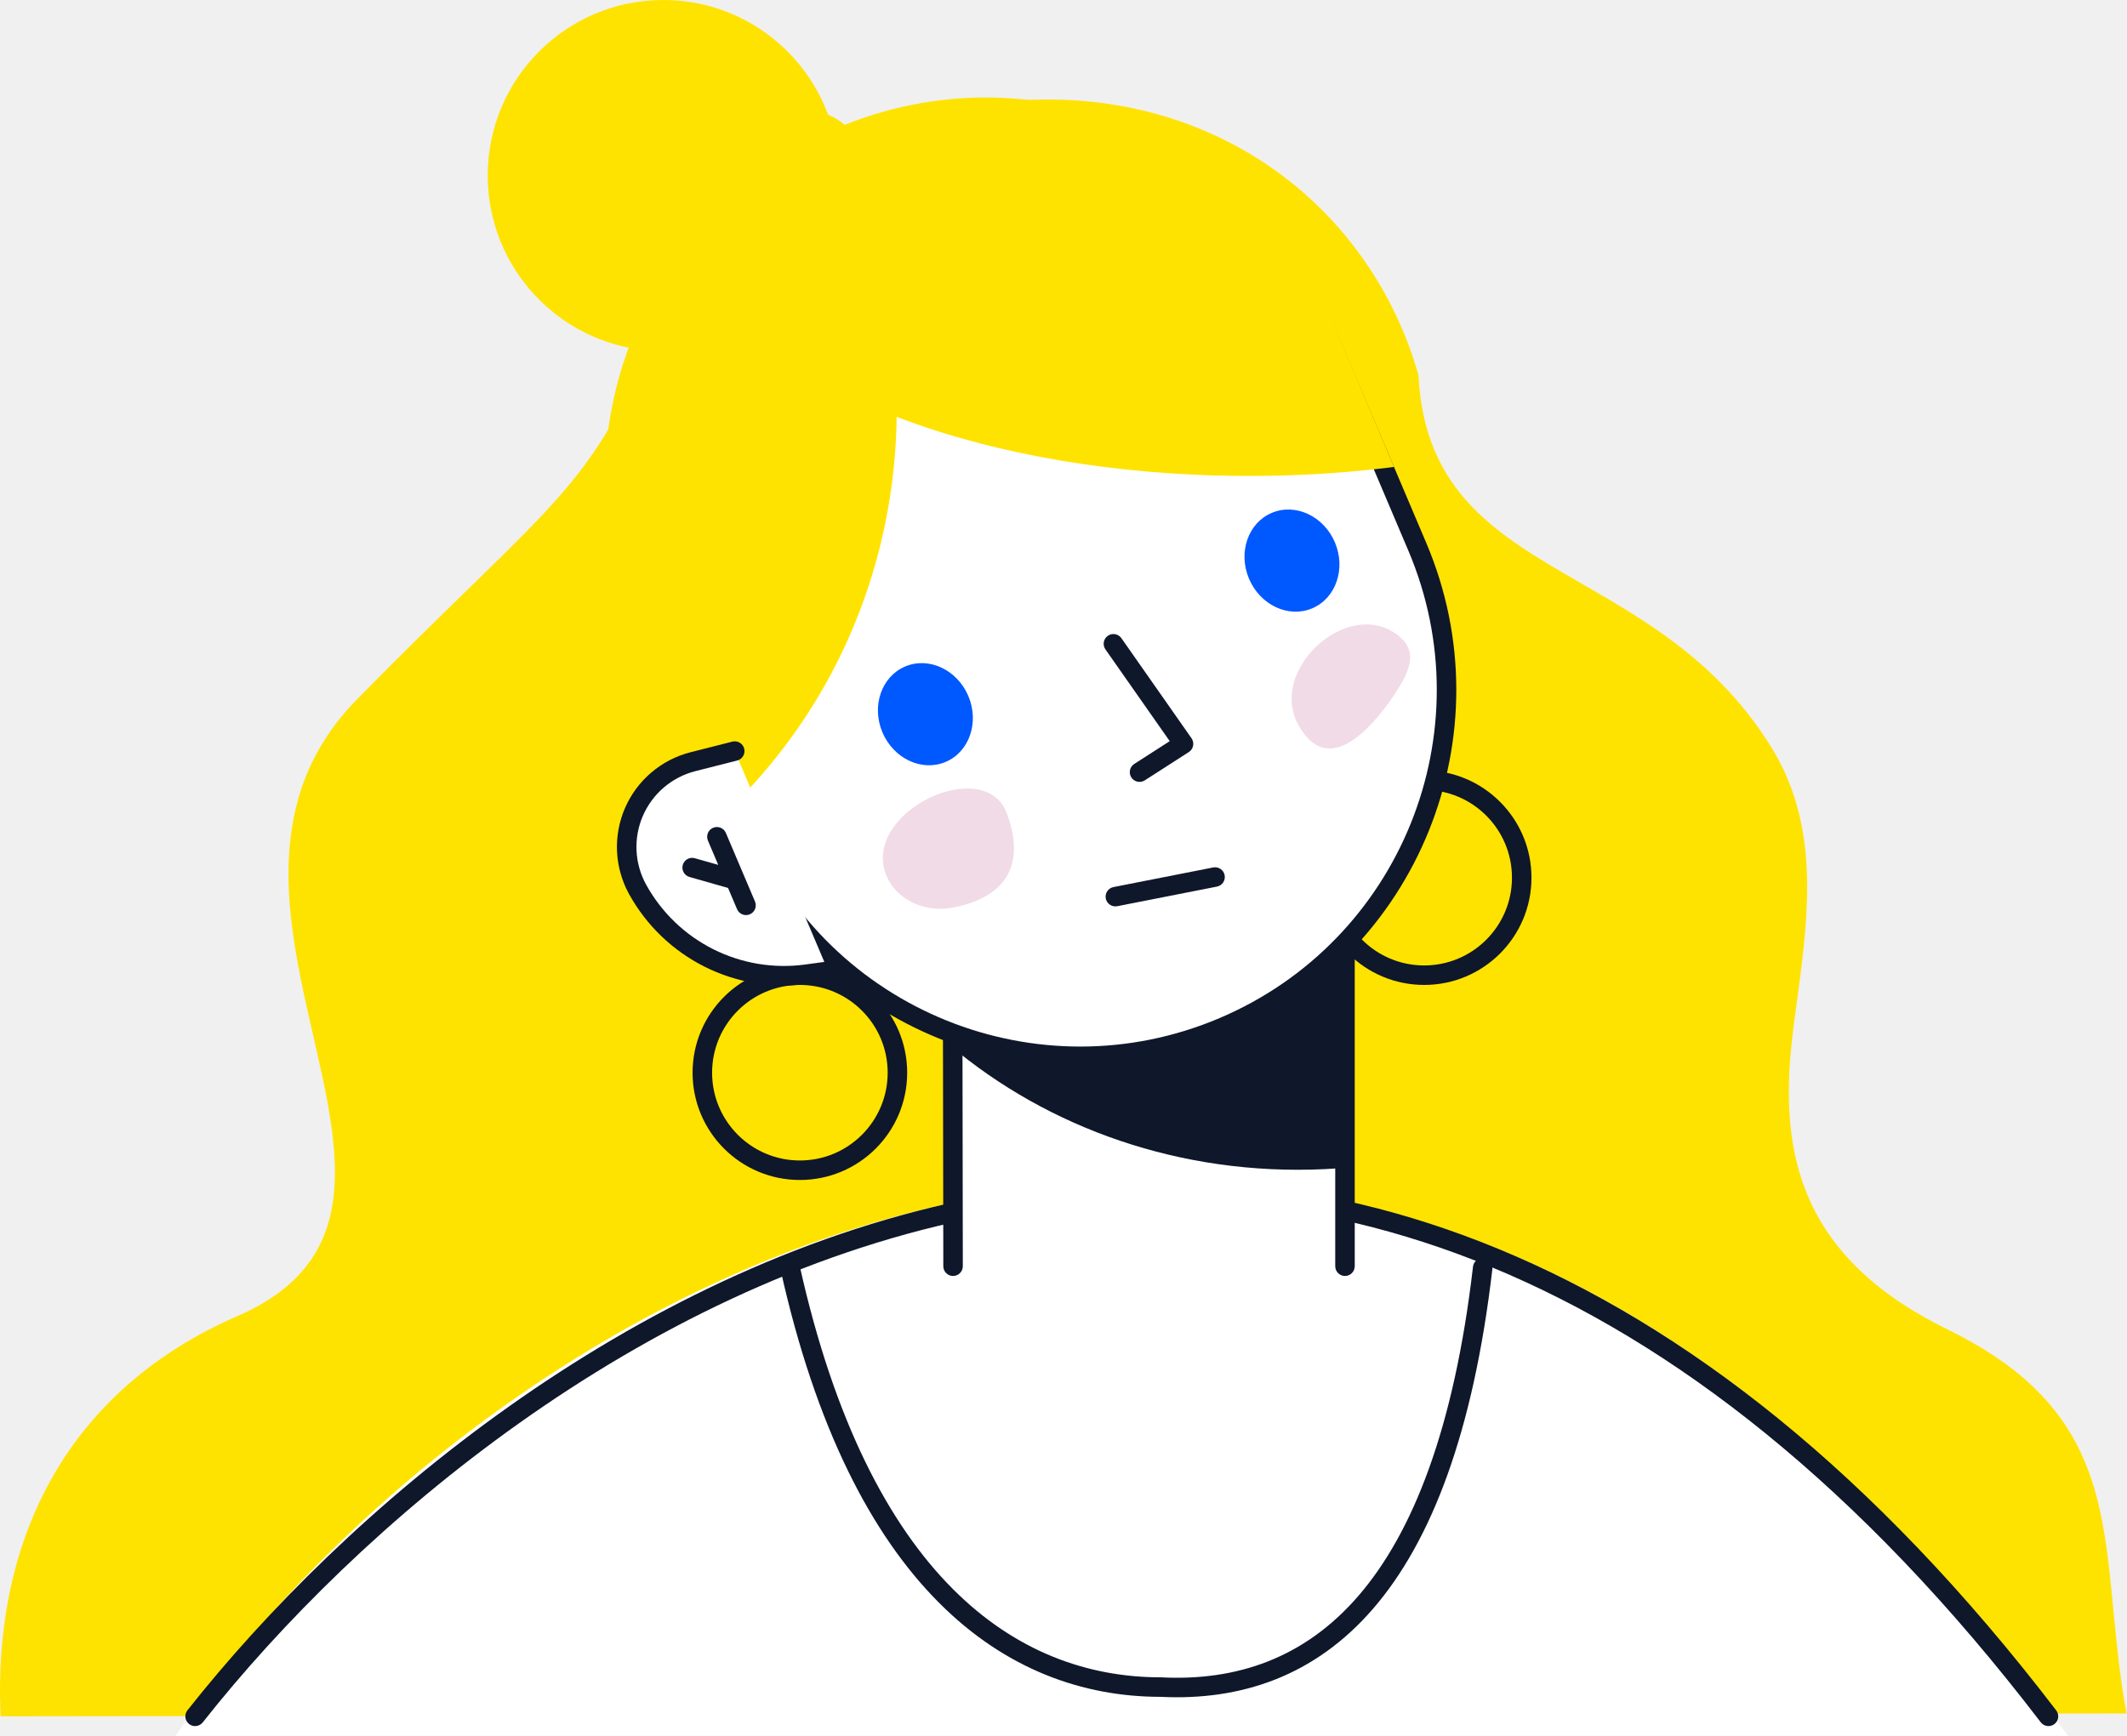
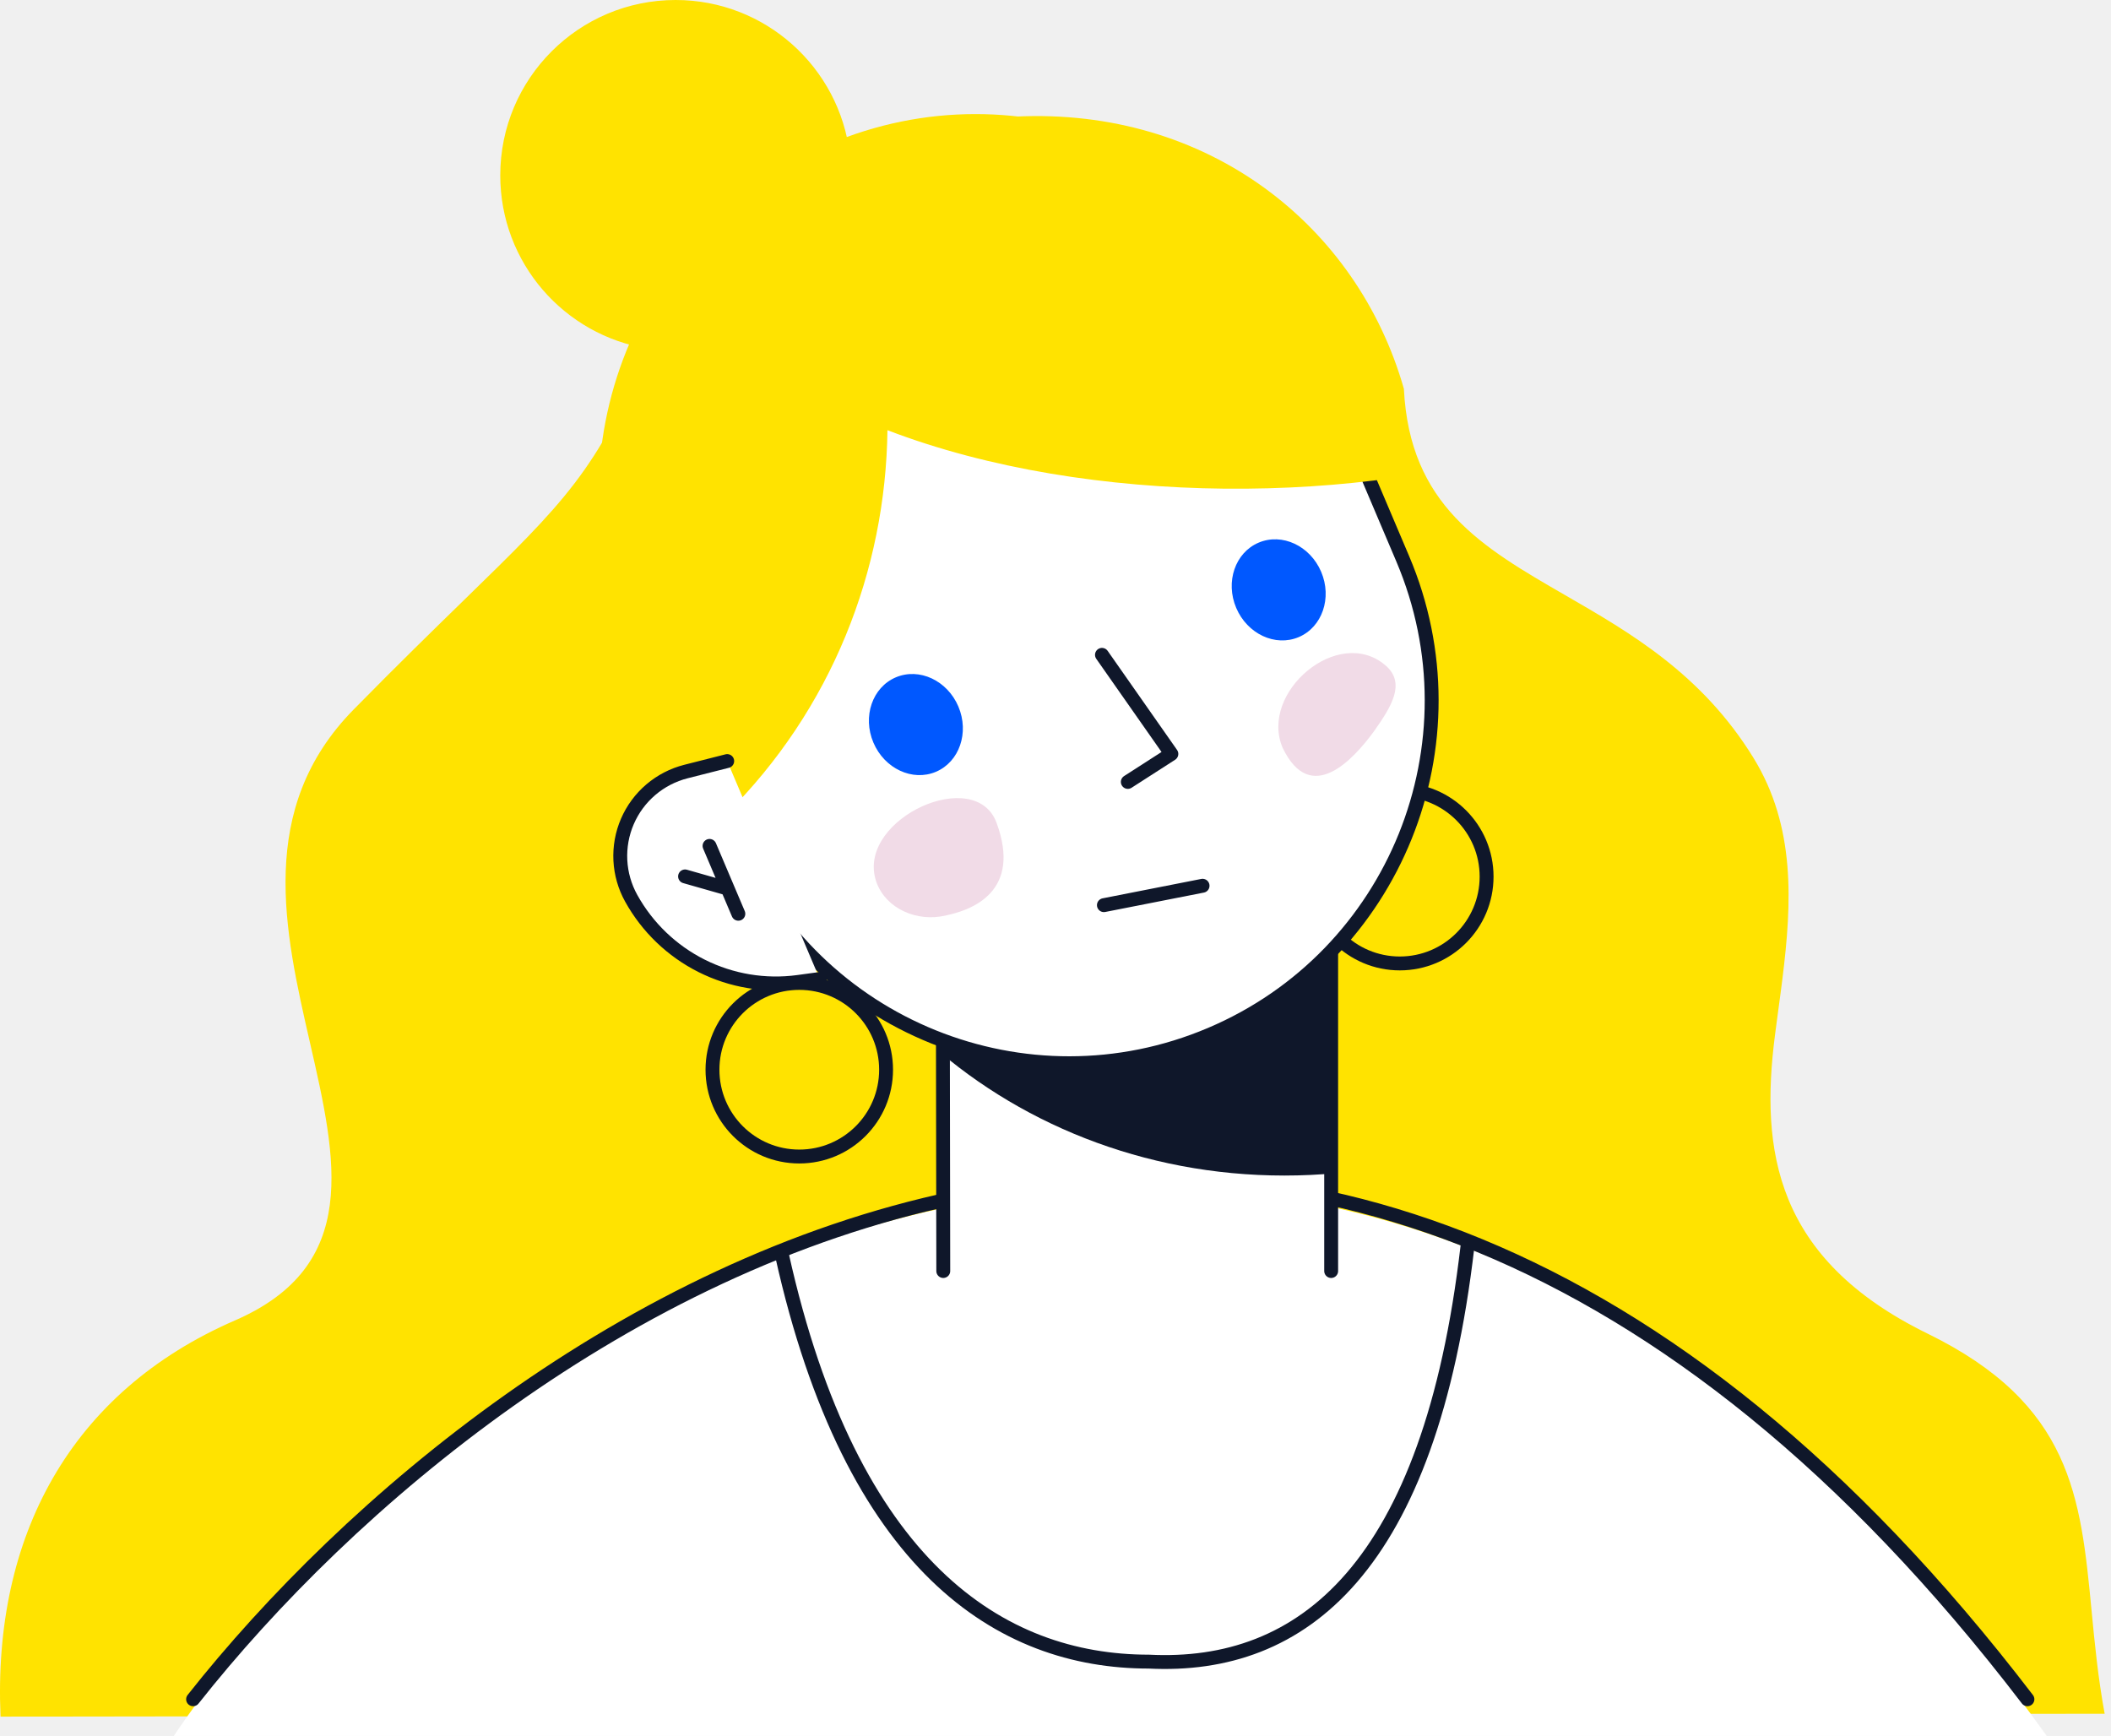
- <svg xmlns="http://www.w3.org/2000/svg" width="245" height="200" viewBox="0 0 245 200" fill="none">
-   <path fill-rule="evenodd" clip-rule="evenodd" d="M74.621 40.372C64.286 39.469 56.18 30.794 56.18 20.225C56.18 9.055 65.235 0 76.404 0C85.109 0 92.53 5.5 95.381 13.214C96.99 13.927 98.136 14.838 98.264 16.222C103.775 13.485 110.301 11.916 118.166 11.529C140.559 10.423 157.967 24.174 163.386 43.209C164.06 56.787 172.486 61.648 182.169 67.235C189.737 71.601 198.073 76.411 204.076 86.172C209.002 94.183 208.539 103.059 207.441 111.876L207.252 113.346C207.166 113.999 207.078 114.652 206.99 115.304C206.914 115.873 206.838 116.44 206.763 117.007L206.572 118.465C204.858 131.806 206.548 144.473 224.336 153.175C241.114 161.385 242.146 172.137 243.423 185.431C243.787 189.22 244.17 193.215 244.944 197.417L0.064 197.753C-0.859 176.73 8.233 159.943 27.34 151.642C42.016 145.265 39.2 132.964 36.074 119.308C33.095 106.296 29.835 92.054 41.158 80.537C46.32 75.286 50.509 71.203 53.992 67.808C65.214 56.87 69.107 53.076 74.621 40.372Z" fill="#FFE300" />
-   <path d="M238.202 200C156.397 85.619 54.117 149.719 20.225 200H129.213H238.202Z" fill="white" />
-   <path fill-rule="evenodd" clip-rule="evenodd" d="M111.476 140.475C73.476 148.415 41.327 175.678 23.354 198.449C22.97 198.936 22.263 199.019 21.776 198.635C21.289 198.25 21.206 197.544 21.59 197.057C39.756 174.041 72.323 146.361 111.016 138.276C130.388 134.228 151.291 135.095 172.65 143.917C194.002 152.737 215.742 169.477 236.848 197.07C237.225 197.563 237.131 198.268 236.638 198.645C236.145 199.022 235.44 198.928 235.063 198.435C214.142 171.085 192.701 154.631 171.792 145.994C150.89 137.361 130.451 136.51 111.476 140.475Z" fill="#0F172A" />
-   <path fill-rule="evenodd" clip-rule="evenodd" d="M90.767 144.971C91.373 144.836 91.973 145.217 92.108 145.823C96.117 163.824 102.397 175.682 109.704 183.029C116.988 190.354 125.353 193.258 133.708 193.258C133.727 193.258 133.746 193.259 133.764 193.26C142.401 193.696 150.225 191.092 156.458 183.884C162.738 176.622 167.499 164.576 169.67 145.937C169.742 145.321 170.3 144.88 170.916 144.951C171.533 145.023 171.974 145.581 171.902 146.197C169.707 165.043 164.859 177.605 158.157 185.354C151.416 193.15 142.894 195.964 133.679 195.506C124.764 195.499 115.828 192.374 108.111 184.614C100.408 176.868 93.98 164.569 89.914 146.312C89.779 145.706 90.161 145.106 90.767 144.971Z" fill="#0F172A" />
-   <path fill-rule="evenodd" clip-rule="evenodd" d="M109.78 145.89L109.717 105.331L154.924 99.054V145.89" fill="white" />
-   <path fill-rule="evenodd" clip-rule="evenodd" d="M155.661 98.207C155.906 98.42 156.047 98.729 156.047 99.054V145.89C156.047 146.511 155.544 147.014 154.924 147.014C154.303 147.014 153.8 146.511 153.8 145.89V100.345L110.842 106.309L110.903 145.888C110.904 146.509 110.402 147.013 109.781 147.014C109.161 147.015 108.657 146.512 108.656 145.892L108.593 105.332C108.592 104.771 109.006 104.295 109.562 104.218L154.769 97.941C155.091 97.897 155.416 97.993 155.661 98.207Z" fill="#0F172A" />
-   <mask id="mask0_3987_662" style="mask-type:alpha" maskUnits="userSpaceOnUse" x="109" y="99" width="46" height="70">
-     <path d="M109.717 105.331L154.924 99.054L154.881 146.05C154.87 158.517 144.759 168.62 132.29 168.62C119.822 168.62 109.717 158.515 109.717 146.05V105.331Z" fill="white" />
+ <svg xmlns="http://www.w3.org/2000/svg" width="304" height="250" viewBox="0 0 304 250" fill="none">
+   <path fill-rule="evenodd" clip-rule="evenodd" d="M93.305 50.201C81.253 48.286 72.041 37.848 72.041 25.257C72.041 11.308 83.349 0 97.298 0C110.219 0 120.873 9.702 122.374 22.218C129.026 19.066 136.854 17.252 146.215 16.792C173.923 15.423 195.463 32.438 202.17 55.991C203.003 72.792 213.429 78.807 225.41 85.72C234.775 91.123 245.09 97.074 252.518 109.153C258.613 119.064 258.041 130.048 256.682 140.958L256.448 142.776C256.342 143.585 256.233 144.393 256.124 145.2C256.029 145.903 255.935 146.605 255.842 147.306L255.606 149.111C253.486 165.618 255.577 181.292 277.587 192.06C298.347 202.219 299.625 215.524 301.204 231.973C301.654 236.661 302.129 241.605 303.086 246.804L0.079 247.219C-1.062 221.206 10.188 200.434 33.83 190.163C51.99 182.273 48.505 167.052 44.637 150.155C40.951 134.054 36.917 116.431 50.928 102.179C57.316 95.682 62.498 90.63 66.808 86.43C81.343 72.262 85.941 67.78 93.305 50.201Z" fill="#FFE300" />
+   <path d="M294.745 250C193.522 108.468 66.963 187.784 25.026 250H159.885H294.745Z" fill="white" />
+   <path d="M27.806 244.719C72.524 188.065 187.96 108.749 291.964 244.719" stroke="#0F172A" stroke-width="2" stroke-linecap="round" stroke-linejoin="round" />
+   <path d="M211.326 179.515C205.922 225.897 187.549 240.414 165.446 239.298C144.065 239.298 122.606 225.63 112.615 180.765" stroke="#0F172A" stroke-width="2" stroke-linecap="round" stroke-linejoin="round" />
+   <path fill-rule="evenodd" clip-rule="evenodd" d="M135.838 183.046L135.76 132.859L191.698 125.093V183.046" fill="white" />
+   <path d="M135.838 183.046L135.76 132.859L191.698 125.093V183.046" stroke="#0F172A" stroke-width="2" stroke-linecap="round" stroke-linejoin="round" />
+   <mask id="mask0_4140_5" style="mask-type:alpha" maskUnits="userSpaceOnUse" x="135" y="125" width="57" height="87">
+     <path d="M135.76 132.859L191.698 125.093L191.645 183.243C191.631 198.67 179.121 211.172 163.692 211.172C148.265 211.172 135.76 198.667 135.76 183.243V132.859Z" fill="white" />
  </mask>
-   <g mask="url(#mask0_3987_662)">
-     <path d="M149.479 134.778C182.375 134.778 209.043 110.086 209.043 79.625C209.043 49.166 182.375 24.472 149.479 24.472C116.582 24.472 89.915 49.166 89.915 79.625C89.915 110.086 116.582 134.778 149.479 134.778Z" fill="#0F172A" />
+   <g mask="url(#mask0_4140_5)">
+     <path d="M184.96 169.296C225.666 169.296 258.663 138.742 258.663 101.051C258.663 63.363 225.666 32.807 184.96 32.807C144.255 32.807 111.258 63.363 111.258 101.051C111.258 138.742 144.255 169.296 184.96 169.296Z" fill="#0F172A" />
  </g>
-   <path fill-rule="evenodd" clip-rule="evenodd" d="M164.045 91.011C158.46 91.011 153.933 95.539 153.933 101.124C153.933 106.708 158.46 111.236 164.045 111.236C169.63 111.236 174.157 106.708 174.157 101.124C174.157 95.539 169.63 91.011 164.045 91.011ZM151.685 101.124C151.685 94.298 157.219 88.764 164.045 88.764C170.871 88.764 176.404 94.298 176.404 101.124C176.404 107.95 170.871 113.483 164.045 113.483C157.219 113.483 151.685 107.95 151.685 101.124Z" fill="#0F172A" />
-   <path fill-rule="evenodd" clip-rule="evenodd" d="M152.959 38.755L163.252 62.993C172.364 84.459 162.357 109.238 140.901 118.342C119.445 127.45 94.665 117.432 85.553 95.966L75.261 71.728C66.148 50.265 76.155 25.483 97.611 16.38C119.067 7.272 143.847 17.292 152.959 38.755Z" fill="white" />
-   <path fill-rule="evenodd" clip-rule="evenodd" d="M151.925 39.194C143.055 18.302 118.935 8.549 98.05 17.414L98.05 17.414C77.166 26.275 67.425 50.397 76.295 71.289L86.587 95.527L86.587 95.528C95.457 116.422 119.578 126.173 140.462 117.308L140.462 117.307C161.347 108.447 171.087 84.327 162.217 63.432L151.925 39.194L152.959 38.755L151.925 39.194ZM97.172 15.346C119.2 5.995 144.639 16.283 153.994 38.316L164.286 62.554L164.286 62.554C173.641 84.59 163.368 110.03 141.34 119.376C119.312 128.727 93.873 118.442 84.519 96.406C84.519 96.406 84.519 96.406 84.519 96.406L74.226 72.168L74.226 72.167C64.872 50.134 75.144 24.692 97.172 15.346Z" fill="#0F172A" />
-   <mask id="mask1_3987_662" style="mask-type:alpha" maskUnits="userSpaceOnUse" x="69" y="11" width="100" height="115">
-     <path d="M153.985 38.185L165.034 64.376C174.513 86.847 164.107 112.791 141.79 122.322C119.475 131.854 93.698 121.364 84.219 98.891L73.168 72.702C63.689 50.229 74.095 24.285 96.412 14.756C118.727 5.225 144.504 15.714 153.985 38.185Z" fill="white" />
+   <ellipse cx="201.581" cy="126.25" rx="12.5" ry="12.5" stroke="#0F172A" stroke-width="2" />
+   <path fill-rule="evenodd" clip-rule="evenodd" d="M189.268 50.48L202.003 80.472C213.278 107.032 200.896 137.694 174.347 148.959C147.798 160.228 117.136 147.832 105.86 121.272L93.125 91.28C81.85 64.723 94.232 34.058 120.781 22.794C147.331 11.524 177.992 23.923 189.268 50.48Z" fill="white" stroke="#0F172A" stroke-width="2" stroke-linecap="round" stroke-linejoin="round" />
+   <mask id="mask1_4140_5" style="mask-type:alpha" maskUnits="userSpaceOnUse" x="86" y="16" width="123" height="143">
+     <path d="M190.537 49.775L204.208 82.183C215.937 109.988 203.061 142.09 175.447 153.884C147.835 165.678 115.94 152.698 104.21 124.891L90.537 92.486C78.807 64.678 91.683 32.576 119.298 20.785C146.91 8.991 178.805 21.97 190.537 49.775Z" fill="white" />
  </mask>
-   <g mask="url(#mask1_3987_662)">
-     <path fill-rule="evenodd" clip-rule="evenodd" d="M84.524 0.935C87.358 3.854 89.921 7.029 92.182 10.422C111.883 1.81 143.326 -7.205 162.761 -0.12C189.663 9.688 209.064 29.117 199.361 36.797C193.787 41.21 186.889 47.14 179.795 49.54C158.829 56.633 126.868 57.069 103.284 48.029C103.074 64.364 96.803 80.522 84.478 92.758C79.297 97.913 73.267 102.113 66.659 105.168C53.633 111.19 44.078 53.384 49.999 20.619C54.913 -6.562 73.17 -10.777 84.524 0.935Z" fill="#FFE300" />
+   <g mask="url(#mask1_4140_5)">
+     <path fill-rule="evenodd" clip-rule="evenodd" d="M104.588 3.682C108.094 7.294 111.266 11.224 114.063 15.421C138.441 4.765 177.348 -6.39 201.395 2.377C234.683 14.513 258.69 38.554 246.684 48.058C239.787 53.518 231.251 60.856 222.473 63.825C196.53 72.602 156.983 73.141 127.8 61.955C127.541 82.167 119.781 102.162 104.531 117.302C98.12 123.68 90.658 128.877 82.482 132.658C66.364 140.109 54.54 68.581 61.867 28.04C67.948 -5.594 90.538 -10.81 104.588 3.682Z" fill="#FFE300" />
  </g>
-   <path fill-rule="evenodd" clip-rule="evenodd" d="M127.605 73.255C128.113 72.899 128.814 73.023 129.17 73.531L137.246 85.061C137.422 85.312 137.487 85.623 137.428 85.923C137.369 86.223 137.191 86.486 136.934 86.651L131.866 89.909C131.344 90.245 130.649 90.094 130.313 89.572C129.978 89.05 130.129 88.355 130.651 88.019L134.735 85.393L127.329 74.82C126.973 74.312 127.097 73.611 127.605 73.255Z" fill="#0F172A" />
-   <path d="M151.151 70.088C153.881 68.928 155.049 65.528 153.762 62.492C152.472 59.459 149.214 57.937 146.483 59.095C143.753 60.254 142.584 63.654 143.872 66.69C145.162 69.724 148.42 71.245 151.151 70.088Z" fill="#0058FF" />
-   <path d="M108.926 87.785C111.656 86.626 112.825 83.226 111.537 80.19C110.247 77.156 106.989 75.635 104.259 76.792C101.528 77.952 100.36 81.352 101.647 84.388C102.937 87.421 106.196 88.943 108.926 87.785Z" fill="#0058FF" />
-   <path fill-rule="evenodd" clip-rule="evenodd" d="M141.06 100.833C141.179 101.442 140.783 102.032 140.174 102.152L128.691 104.411C128.082 104.53 127.491 104.134 127.371 103.525C127.252 102.916 127.648 102.325 128.257 102.206L139.74 99.947C140.349 99.827 140.94 100.224 141.06 100.833Z" fill="#0F172A" />
-   <path fill-rule="evenodd" clip-rule="evenodd" d="M159.92 81.034C157.53 84.302 152.554 89.812 149.273 82.969C146.53 76.53 155.764 68.663 161.254 73.387C163.709 75.5 161.82 78.316 159.92 81.034Z" fill="#F1DBE7" />
-   <path fill-rule="evenodd" clip-rule="evenodd" d="M109.396 104.637C113.449 103.961 118.868 101.578 115.985 93.733C113.529 87.052 100.037 93.143 101.859 100.166C102.674 103.308 106.065 105.122 109.396 104.637Z" fill="#F1DBE7" />
-   <path fill-rule="evenodd" clip-rule="evenodd" d="M92.135 113.483C86.55 113.483 82.023 118.011 82.023 123.595C82.023 129.18 86.55 133.708 92.135 133.708C97.72 133.708 102.247 129.18 102.247 123.595C102.247 118.011 97.72 113.483 92.135 113.483ZM79.775 123.595C79.775 116.77 85.309 111.236 92.135 111.236C98.961 111.236 104.494 116.77 104.494 123.595C104.494 130.421 98.961 135.955 92.135 135.955C85.309 135.955 79.775 130.421 79.775 123.595Z" fill="#0F172A" />
-   <path fill-rule="evenodd" clip-rule="evenodd" d="M84.634 86.537L79.829 87.757C78.325 88.139 76.928 88.861 75.747 89.867C74.565 90.874 73.631 92.138 73.016 93.563C72.4 94.988 72.121 96.535 72.198 98.085C72.275 99.635 72.707 101.147 73.461 102.504C75.34 105.894 78.2 108.638 81.665 110.377C85.13 112.115 89.039 112.766 92.881 112.245L95.404 111.901" fill="white" />
-   <path fill-rule="evenodd" clip-rule="evenodd" d="M85.723 86.261C85.875 86.862 85.512 87.474 84.91 87.626L80.106 88.847C78.768 89.186 77.526 89.828 76.475 90.723C75.425 91.618 74.594 92.742 74.047 94.009C73.5 95.275 73.251 96.651 73.32 98.029C73.388 99.408 73.773 100.752 74.443 101.958C76.213 105.151 78.906 107.736 82.168 109.372C85.431 111.009 89.112 111.622 92.73 111.132L95.253 110.788C95.868 110.704 96.434 111.135 96.518 111.75C96.602 112.365 96.171 112.931 95.556 113.015L93.032 113.358C88.967 113.91 84.828 113.221 81.161 111.381C77.493 109.541 74.467 106.637 72.478 103.048C71.641 101.541 71.161 99.863 71.075 98.141C70.99 96.419 71.301 94.701 71.984 93.118C72.668 91.535 73.706 90.13 75.018 89.012C76.33 87.894 77.882 87.092 79.552 86.668C79.553 86.668 79.552 86.669 79.552 86.668L84.357 85.448C84.959 85.296 85.57 85.659 85.723 86.261ZM82.138 95.377C82.71 95.135 83.369 95.401 83.612 95.972L85.703 100.899C85.715 100.924 85.726 100.95 85.736 100.976L86.965 103.871C87.207 104.443 86.941 105.102 86.369 105.345C85.798 105.587 85.138 105.321 84.896 104.749L83.86 102.309L79.42 101.043C78.823 100.872 78.477 100.251 78.647 99.654C78.818 99.057 79.439 98.711 80.036 98.882L82.731 99.65L81.543 96.85C81.301 96.279 81.567 95.62 82.138 95.377Z" fill="#0F172A" />
+   <path d="M158.692 94.308L168.686 108.576L162.415 112.608" stroke="#0F172A" stroke-width="2" stroke-linecap="round" stroke-linejoin="round" />
+   <path d="M187.029 91.751C190.408 90.316 191.854 86.109 190.26 82.352C188.664 78.598 184.633 76.716 181.254 78.148C177.876 79.582 176.43 83.79 178.023 87.546C179.619 91.3 183.651 93.183 187.029 91.751Z" fill="#0058FF" />
+   <path d="M134.782 111.149C138.16 109.714 139.606 105.507 138.013 101.75C136.417 97.997 132.385 96.114 129.007 97.546C125.628 98.981 124.182 103.188 125.776 106.945C127.372 110.698 131.404 112.581 134.782 111.149Z" fill="#0058FF" />
+   <path d="M173.179 127.562L158.97 130.356" stroke="#0F172A" stroke-width="2" stroke-linecap="round" stroke-linejoin="round" />
+   <path fill-rule="evenodd" clip-rule="evenodd" d="M197.881 105.294C194.923 109.339 188.766 116.156 184.706 107.689C181.313 99.721 192.738 89.988 199.531 95.833C202.569 98.447 200.231 101.932 197.881 105.294Z" fill="#F1DBE7" />
+   <path fill-rule="evenodd" clip-rule="evenodd" d="M135.363 132.001C140.378 131.164 147.084 128.215 143.516 118.508C140.478 110.241 123.783 117.778 126.037 126.469C127.046 130.356 131.242 132.6 135.363 132.001Z" fill="#F1DBE7" />
+   <ellipse cx="115.102" cy="154.056" rx="12.5" ry="12.5" stroke="#0F172A" stroke-width="2" />
+   <path fill-rule="evenodd" clip-rule="evenodd" d="M104.723 109.605L98.778 111.114C96.917 111.586 95.189 112.48 93.727 113.725C92.265 114.971 91.109 116.535 90.348 118.298C89.586 120.061 89.24 121.975 89.335 123.894C89.431 125.812 89.965 127.682 90.898 129.361C93.224 133.556 96.762 136.952 101.05 139.103C105.337 141.253 110.175 142.059 114.928 141.415L118.051 140.989" fill="white" />
+   <path d="M104.723 109.605L98.778 111.114C96.917 111.586 95.189 112.48 93.727 113.725C92.265 114.971 91.109 116.535 90.348 118.298C89.586 120.061 89.24 121.975 89.335 123.894C89.431 125.812 89.965 127.682 90.898 129.361C93.224 133.556 96.762 136.952 101.05 139.103C105.337 141.253 110.175 142.059 114.928 141.415L118.051 140.989M102.179 121.822L106.328 131.596M104.787 127.965L98.653 126.216" stroke="#0F172A" stroke-width="2" stroke-linecap="round" stroke-linejoin="round" />
</svg>
